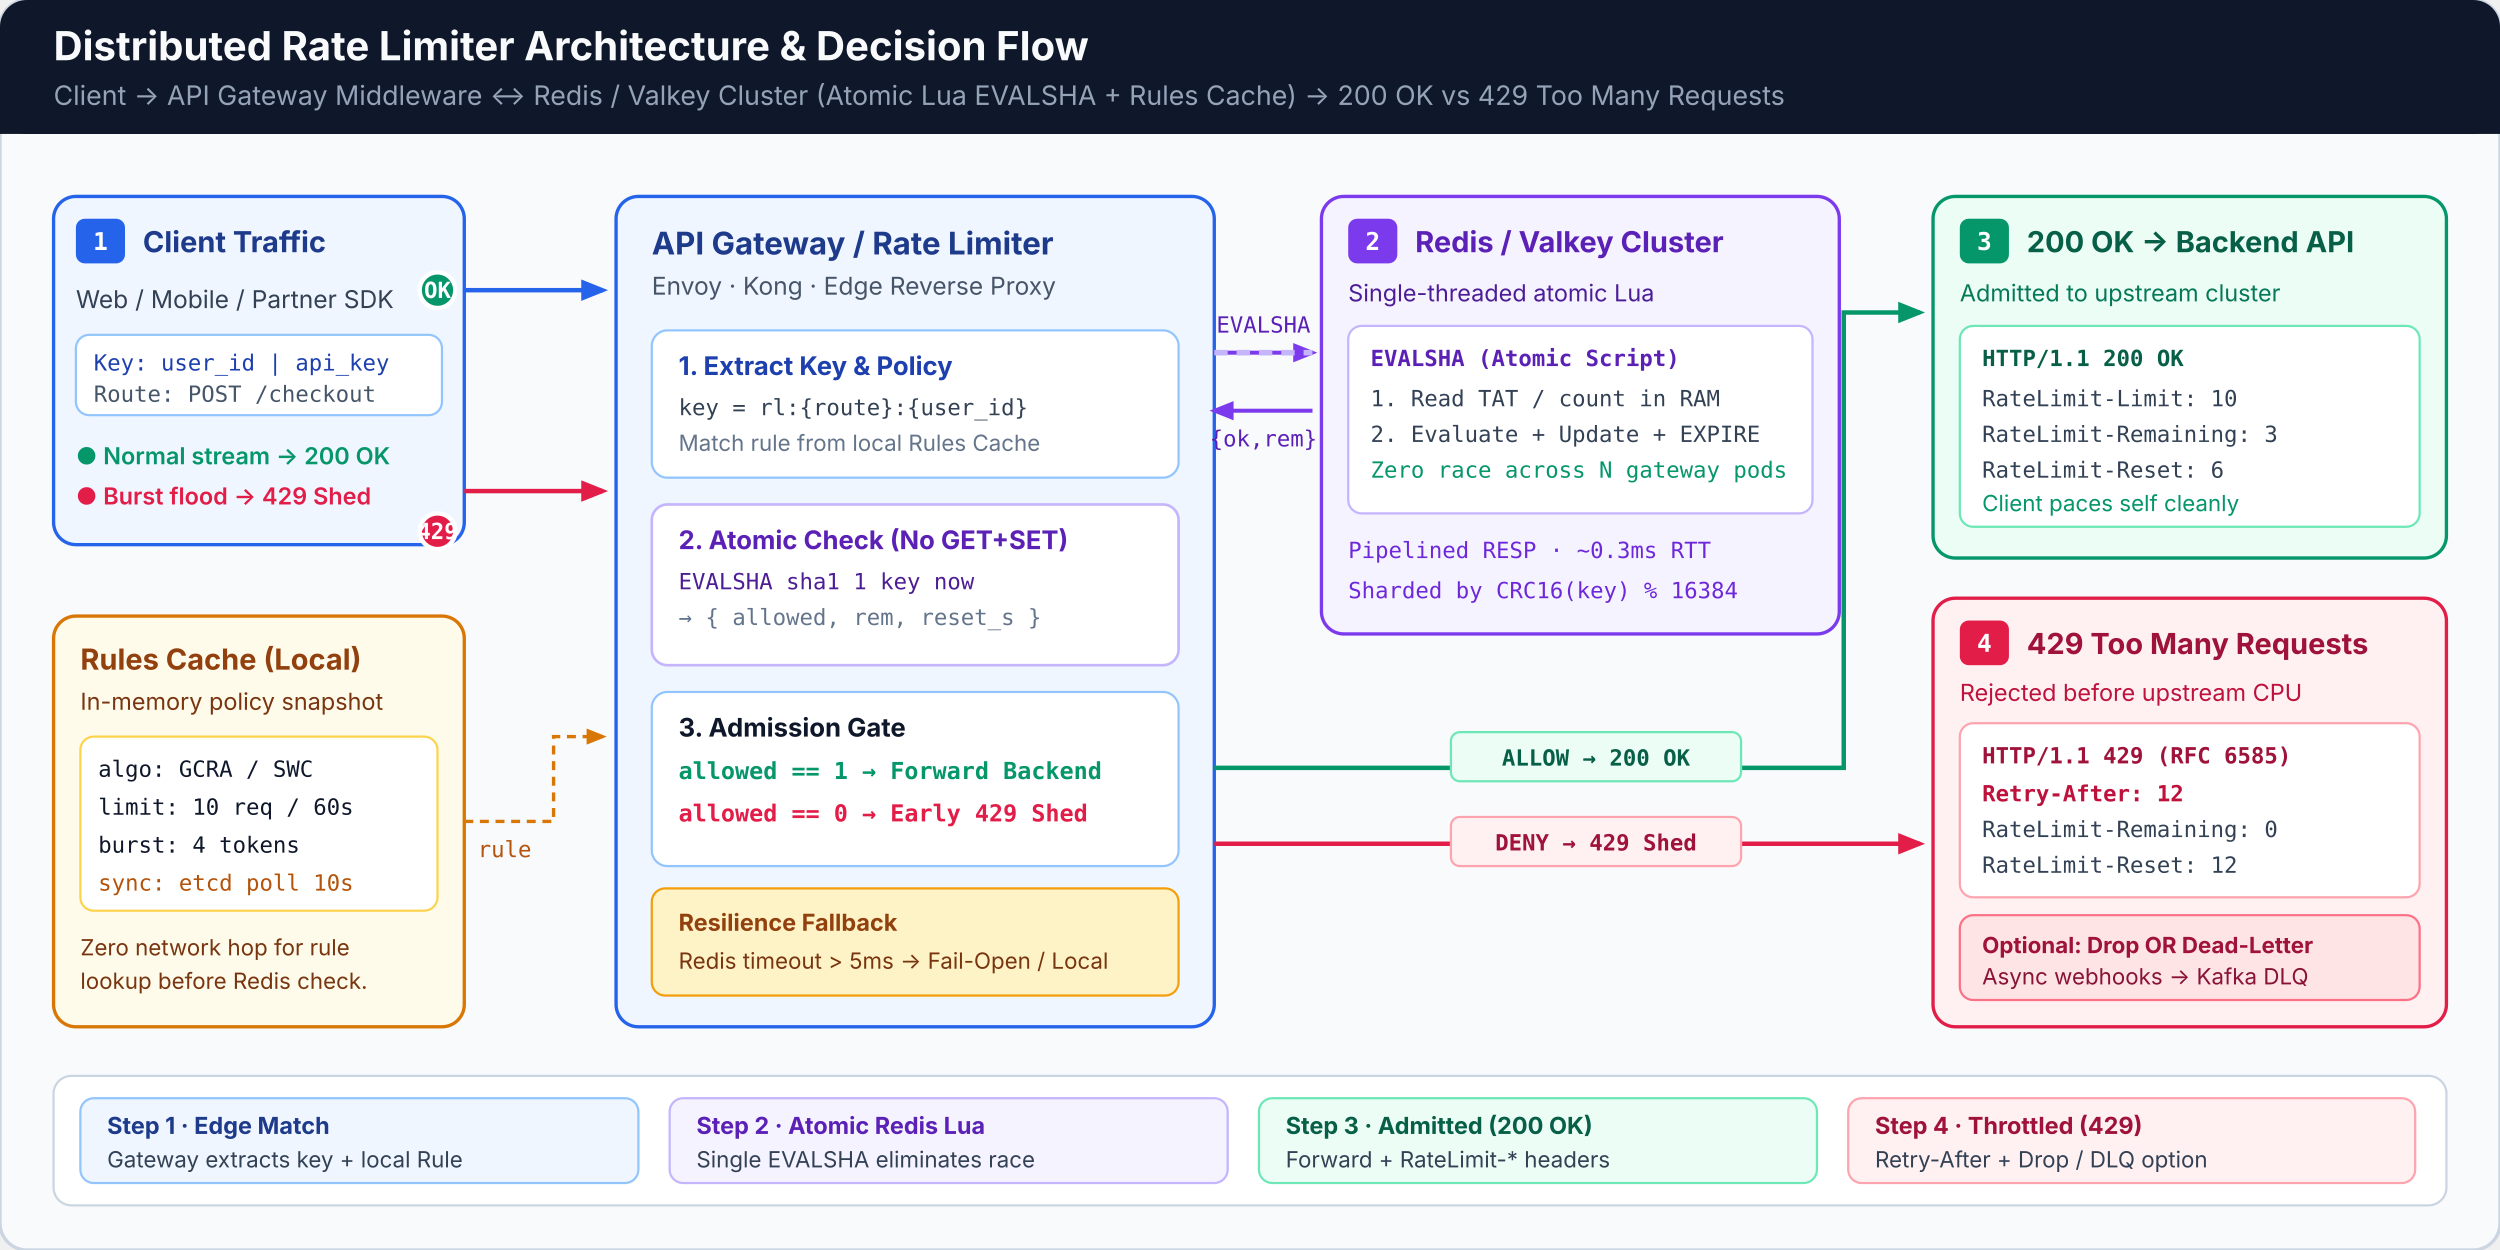
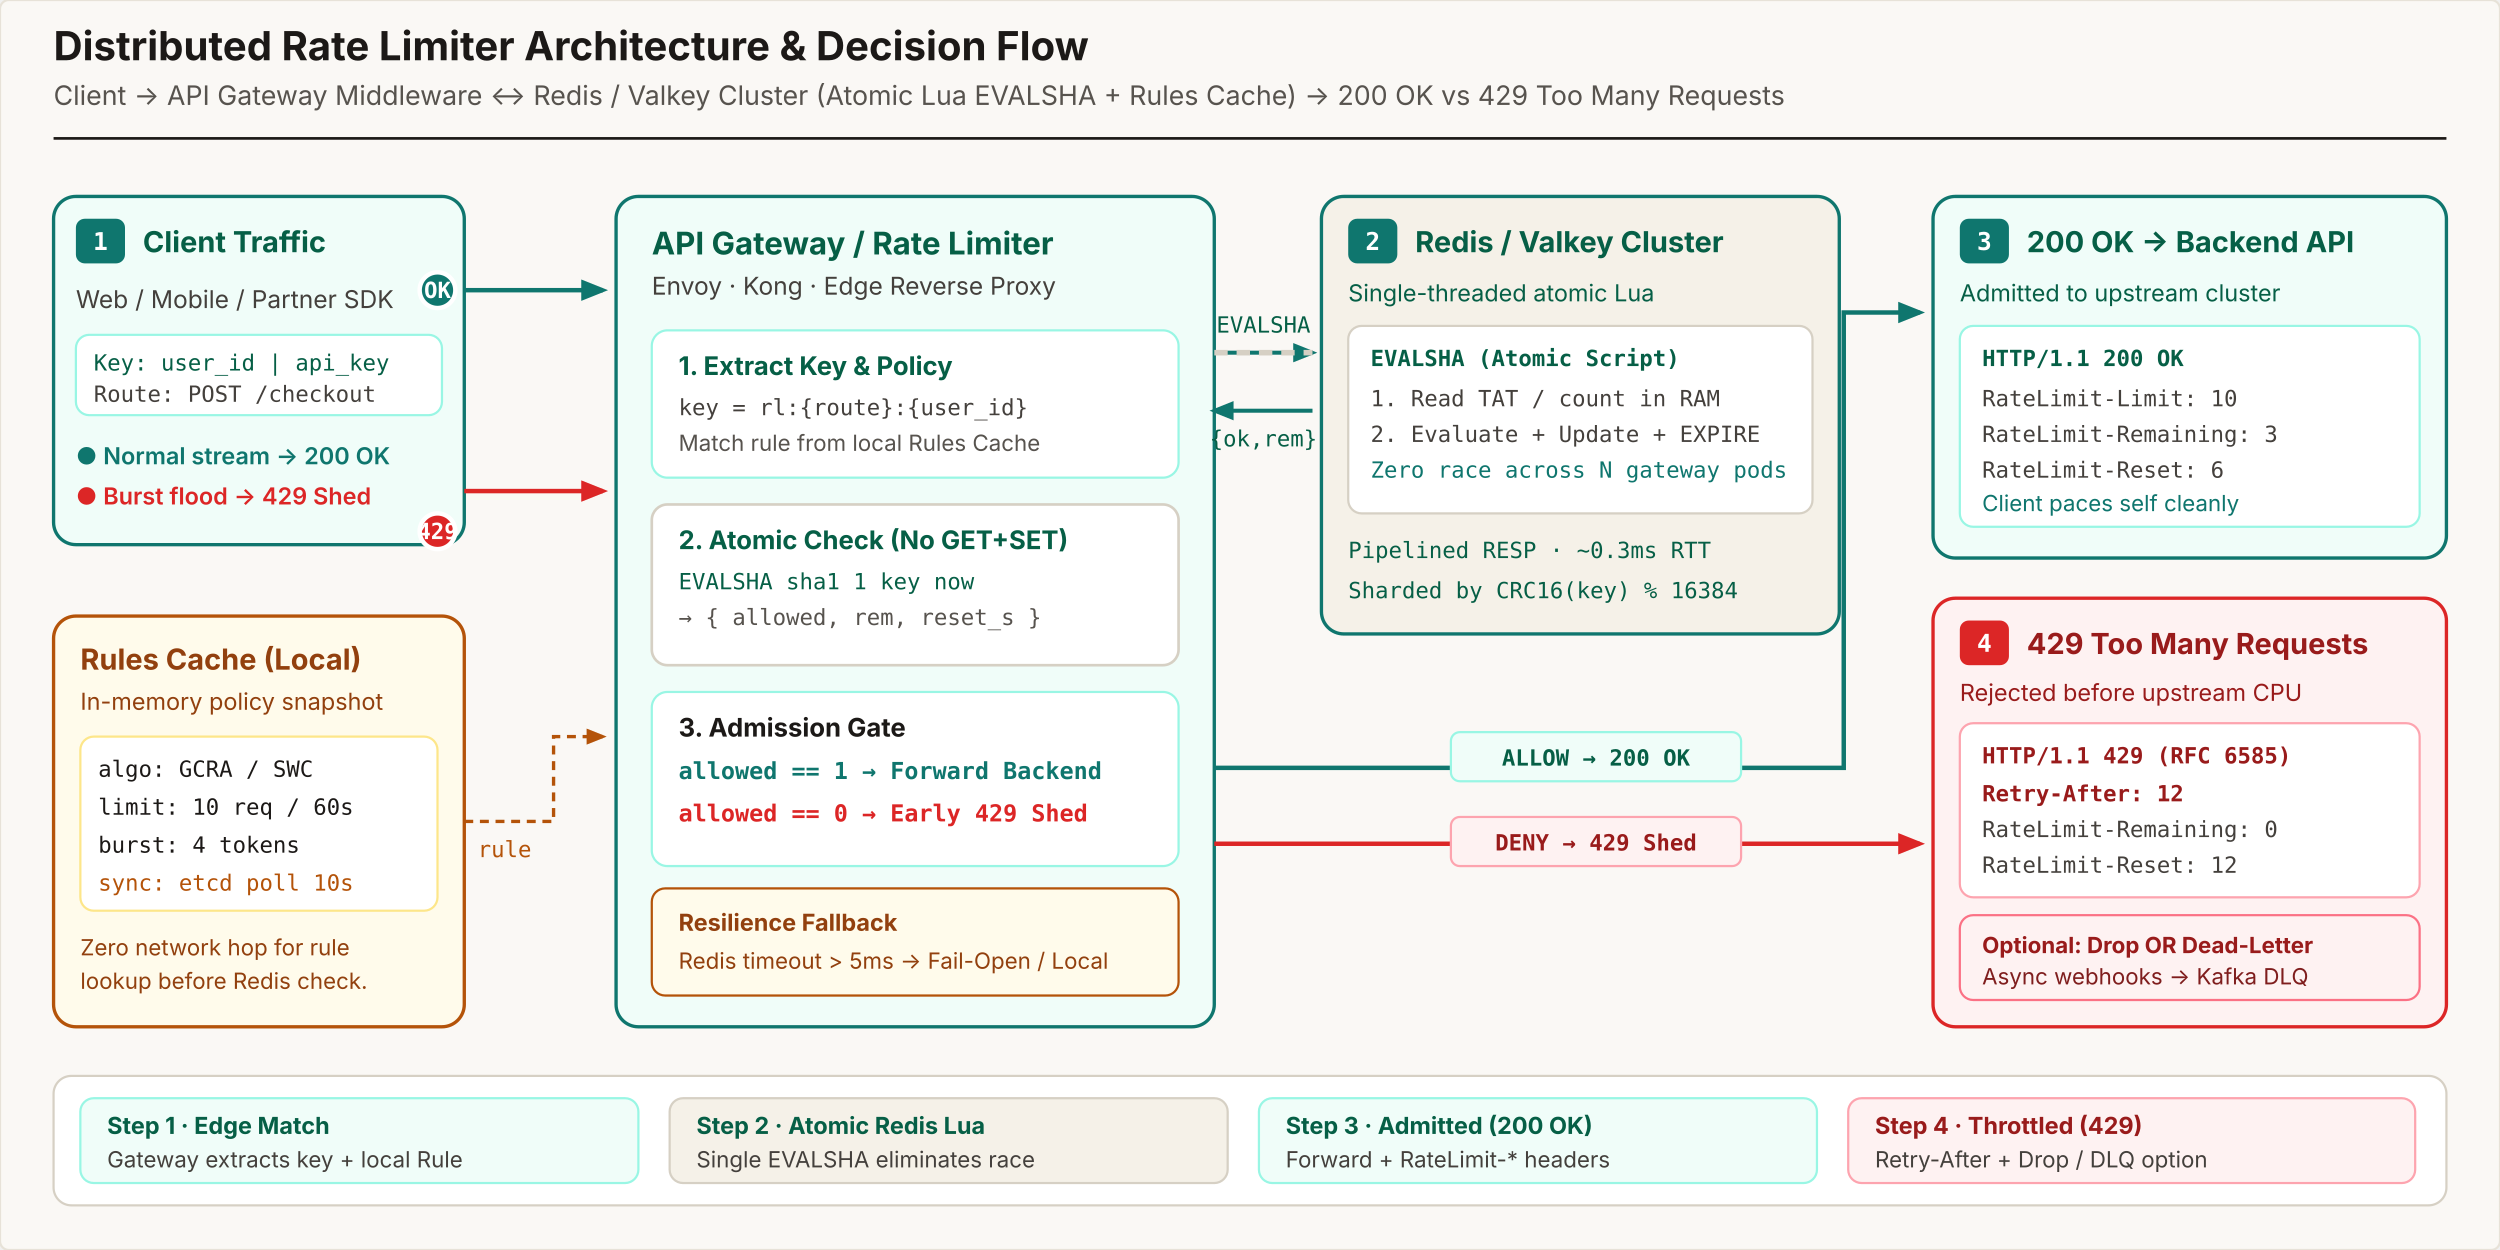
<svg xmlns="http://www.w3.org/2000/svg" viewBox="0 0 1120 560" width="1120" height="560" role="img" aria-labelledby="title desc">
  <style>
    .sans { font-family: ui-sans-serif, system-ui, -apple-system, sans-serif; }
    .mono { font-family: ui-monospace, SFMono-Regular, Menlo, monospace; }

-     @keyframes pulse-step-1 {
-       0%, 24% { stroke-width: 2.5; stroke: #2563eb; opacity: 1; }
-       25%, 100% { stroke-width: 1.5; stroke: #93c5fd; opacity: 0.72; }
-     }
-     @keyframes pulse-step-2 {
-       0%, 24% { stroke-width: 1.5; stroke: #c4b5fd; opacity: 0.72; }
-       25%, 49% { stroke-width: 2.5; stroke: #7c3aed; opacity: 1; }
-       50%, 100% { stroke-width: 1.5; stroke: #c4b5fd; opacity: 0.72; }
-     }
-     @keyframes pulse-step-3 {
-       0%, 49% { stroke-width: 1.5; stroke: #6ee7b7; opacity: 0.72; }
-       50%, 74% { stroke-width: 2.5; stroke: #059669; opacity: 1; }
-       75%, 100% { stroke-width: 1.5; stroke: #6ee7b7; opacity: 0.72; }
-     }
-     @keyframes pulse-step-4 {
+     @keyframes step-hl-1 {
+       0%, 24% { stroke-width: 2.5; stroke: #0f766e; opacity: 1; }
+       25%, 100% { stroke-width: 1.5; stroke: #99f6e4; opacity: 0.72; }
+     }
+     @keyframes step-hl-2 {
+       0%, 24% { stroke-width: 1.5; stroke: #d6d0c4; opacity: 0.72; }
+       25%, 49% { stroke-width: 2.5; stroke: #0f766e; opacity: 1; }
+       50%, 100% { stroke-width: 1.5; stroke: #d6d0c4; opacity: 0.72; }
+     }
+     @keyframes step-hl-3 {
+       0%, 49% { stroke-width: 1.5; stroke: #99f6e4; opacity: 0.72; }
+       50%, 74% { stroke-width: 2.5; stroke: #0f766e; opacity: 1; }
+       75%, 100% { stroke-width: 1.5; stroke: #99f6e4; opacity: 0.72; }
+     }
+     @keyframes step-hl-4 {
      0%, 74% { stroke-width: 1.5; stroke: #fda4af; opacity: 0.72; }
-       75%, 100% { stroke-width: 2.5; stroke: #e11d48; opacity: 1; }
+       75%, 100% { stroke-width: 2.5; stroke: #dc2626; opacity: 1; }
    }

    @keyframes packet-ok {
      0%   { transform: translate(0px, 0px); opacity: 0; }
      5%   { transform: translate(0px, 0px); opacity: 1; }
      24%  { transform: translate(236px, 0px); opacity: 1; }
      48%  { transform: translate(236px, 0px); opacity: 0.86; }
      54%  { transform: translate(310px, 0px); opacity: 1; }
      73%  { transform: translate(672px, 0px); opacity: 1; }
      76%, 100% { transform: translate(672px, 0px); opacity: 0; }
    }

    @keyframes packet-429 {
      0%, 49% { transform: translate(0px, 0px); opacity: 0; }
      52%  { transform: translate(0px, 140px); opacity: 1; }
      74%  { transform: translate(236px, 140px); opacity: 1; }
      82%  { transform: translate(326px, 140px); opacity: 1; }
      97%  { transform: translate(672px, 140px); opacity: 1; }
      100% { transform: translate(672px, 140px); opacity: 0; }
    }

    @keyframes lua-ping {
      0%, 24% { stroke-dashoffset: 60; opacity: 0.86; }
      25%, 49% { stroke-dashoffset: 0; opacity: 1; }
      50%, 74% { stroke-dashoffset: 60; opacity: 0.86; }
      75%, 98% { stroke-dashoffset: 0; opacity: 1; }
      100% { stroke-dashoffset: 60; opacity: 0.86; }
    }

    @keyframes legend-1 {
      0%, 24% { opacity: 1; }
      25%, 100% { opacity: 0.86; }
    }
    @keyframes legend-2 {
      0%, 24% { opacity: 0.86; }
      25%, 49% { opacity: 1; }
      50%, 100% { opacity: 0.86; }
    }
    @keyframes legend-3 {
      0%, 49% { opacity: 0.86; }
      50%, 74% { opacity: 1; }
      75%, 100% { opacity: 0.86; }
    }
    @keyframes legend-4 {
      0%, 74% { opacity: 0.86; }
      75%, 100% { opacity: 1; }
    }

-     .card-s1 { animation: pulse-step-1 10s linear infinite; }
-     .card-s2 { animation: pulse-step-2 10s linear infinite; }
-     .card-s3 { animation: pulse-step-3 10s linear infinite; }
-     .card-s4 { animation: pulse-step-4 10s linear infinite; }
+     .card-s1 { animation: step-hl-1 10s linear infinite; }
+     .card-s2 { animation: step-hl-2 10s linear infinite; }
+     .card-s3 { animation: step-hl-3 10s linear infinite; }
+     .card-s4 { animation: step-hl-4 10s linear infinite; }
    .pkt-ok  { animation: packet-ok 10s linear infinite; }
    .pkt-429 { animation: packet-429 10s linear infinite; }
    .lua-arc { stroke-dasharray: 6 4; animation: lua-ping 10s linear infinite; }
    .leg-1 { animation: legend-1 10s linear infinite; }
    .leg-2 { animation: legend-2 10s linear infinite; }
    .leg-3 { animation: legend-3 10s linear infinite; }
    .leg-4 { animation: legend-4 10s linear infinite; }

    @media (prefers-reduced-motion: reduce) {
      .card-s1, .card-s2, .card-s3, .card-s4,
      .pkt-ok, .pkt-429, .lua-arc,
      .leg-1, .leg-2, .leg-3, .leg-4 {
        animation: none !important;
        opacity: 1 !important;
      }
      .pkt-ok { transform: translate(450px, 0px) !important; }
      .pkt-429 { transform: translate(450px, 140px) !important; }
    }
  </style>
  <defs>
    <marker id="arr-slate" viewBox="0 0 10 10" refX="8" refY="5" markerWidth="6" markerHeight="6" orient="auto-start-reverse">
-       <path d="M 0 1 L 10 5 L 0 9 z" fill="#475569" />
+       <path d="M 0 1 L 10 5 L 0 9 z" fill="#44403c" />
    </marker>
    <marker id="arr-blue" viewBox="0 0 10 10" refX="8" refY="5" markerWidth="6" markerHeight="6" orient="auto-start-reverse">
-       <path d="M 0 1 L 10 5 L 0 9 z" fill="#2563eb" />
+       <path d="M 0 1 L 10 5 L 0 9 z" fill="#0f766e" />
    </marker>
    <marker id="arr-violet" viewBox="0 0 10 10" refX="8" refY="5" markerWidth="6" markerHeight="6" orient="auto-start-reverse">
-       <path d="M 0 1 L 10 5 L 0 9 z" fill="#7c3aed" />
+       <path d="M 0 1 L 10 5 L 0 9 z" fill="#0f766e" />
    </marker>
    <marker id="arr-green" viewBox="0 0 10 10" refX="8" refY="5" markerWidth="6" markerHeight="6" orient="auto-start-reverse">
-       <path d="M 0 1 L 10 5 L 0 9 z" fill="#059669" />
+       <path d="M 0 1 L 10 5 L 0 9 z" fill="#0f766e" />
    </marker>
    <marker id="arr-rose" viewBox="0 0 10 10" refX="8" refY="5" markerWidth="6" markerHeight="6" orient="auto-start-reverse">
-       <path d="M 0 1 L 10 5 L 0 9 z" fill="#e11d48" />
+       <path d="M 0 1 L 10 5 L 0 9 z" fill="#dc2626" />
    </marker>
    <marker id="arr-amber" viewBox="0 0 10 10" refX="8" refY="5" markerWidth="6" markerHeight="6" orient="auto-start-reverse">
-       <path d="M 0 1 L 10 5 L 0 9 z" fill="#d97706" />
+       <path d="M 0 1 L 10 5 L 0 9 z" fill="#b45309" />
    </marker>
  </defs>
-   <rect x="0" y="0" width="1120" height="560" rx="12" fill="#f8fafc" stroke="#cbd5e1" stroke-width="1.5" />
-   <rect x="0" y="0" width="1120" height="60" rx="12" fill="#0f172a" />
-   <rect x="0" y="44" width="1120" height="16" fill="#0f172a" />
-   <text x="24" y="27" class="sans" font-size="18" font-weight="700" fill="#f8fafc">Distributed Rate Limiter Architecture &amp; Decision Flow</text>
-   <text x="24" y="47" class="sans" font-size="12" fill="#94a3b8">Client → API Gateway Middleware ↔ Redis / Valkey Cluster (Atomic Lua EVALSHA + Rules Cache) → 200 OK vs 429 Too Many Requests</text>
-   <rect x="24" y="88" width="184" height="156" rx="10" fill="#eff6ff" stroke="#2563eb" stroke-width="1.5" class="card-s1" />
-   <rect x="34" y="98" width="22" height="20" rx="4" fill="#2563eb" />
+   <rect x="0" y="0" width="1120" height="560" rx="4" fill="#faf8f5" stroke="#e7e2d8" stroke-width="1" />
+   <line x1="24" y1="62" x2="1096" y2="62" stroke="#1c1917" stroke-width="1.2" />
+   <text x="24" y="27" class="sans" font-size="18" font-weight="700" fill="#1c1917" font-family="Georgia, 'Times New Roman', serif">Distributed Rate Limiter Architecture &amp; Decision Flow</text>
+   <text x="24" y="47" class="sans" font-size="12" fill="#57534e" font-family="ui-sans-serif, system-ui, -apple-system, sans-serif">Client → API Gateway Middleware ↔ Redis / Valkey Cluster (Atomic Lua EVALSHA + Rules Cache) → 200 OK vs 429 Too Many Requests</text>
+   <rect x="24" y="88" width="184" height="156" rx="10" fill="#f0fdf9" stroke="#0f766e" stroke-width="1.5" class="card-s1" />
+   <rect x="34" y="98" width="22" height="20" rx="4" fill="#0f766e" />
  <text x="45" y="112" class="mono" font-size="11" font-weight="700" fill="#ffffff" text-anchor="middle">1</text>
-   <text x="64" y="113" class="sans" font-size="13" font-weight="700" fill="#1e3a8a">Client Traffic</text>
-   <text x="34" y="138" class="sans" font-size="11" fill="#334155">Web / Mobile / Partner SDK</text>
-   <rect x="34" y="150" width="164" height="36" rx="6" fill="#ffffff" stroke="#93c5fd" stroke-width="1" />
-   <text x="42" y="166" class="mono" font-size="10" fill="#1e40af">Key: user_id | api_key</text>
-   <text x="42" y="180" class="mono" font-size="10" fill="#475569">Route: POST /checkout</text>
-   <text x="34" y="208" class="sans" font-size="10.5" fill="#059669" font-weight="600">● Normal stream → 200 OK</text>
-   <text x="34" y="226" class="sans" font-size="10.5" fill="#e11d48" font-weight="600">● Burst flood → 429 Shed</text>
-   <rect x="24" y="276" width="184" height="184" rx="10" fill="#fffbeb" stroke="#d97706" stroke-width="1.5" />
+   <text x="64" y="113" class="sans" font-size="13" font-weight="700" fill="#065f46">Client Traffic</text>
+   <text x="34" y="138" class="sans" font-size="11" fill="#44403c">Web / Mobile / Partner SDK</text>
+   <rect x="34" y="150" width="164" height="36" rx="6" fill="#ffffff" stroke="#99f6e4" stroke-width="1" />
+   <text x="42" y="166" class="mono" font-size="10" fill="#065f46">Key: user_id | api_key</text>
+   <text x="42" y="180" class="mono" font-size="10" fill="#44403c">Route: POST /checkout</text>
+   <text x="34" y="208" class="sans" font-size="10.5" fill="#0f766e" font-weight="600">● Normal stream → 200 OK</text>
+   <text x="34" y="226" class="sans" font-size="10.5" fill="#dc2626" font-weight="600">● Burst flood → 429 Shed</text>
+   <rect x="24" y="276" width="184" height="184" rx="10" fill="#fffbeb" stroke="#b45309" stroke-width="1.5" />
  <text x="36" y="300" class="sans" font-size="13" font-weight="700" fill="#92400e">Rules Cache (Local)</text>
-   <text x="36" y="318" class="sans" font-size="10.5" fill="#78350f">In-memory policy snapshot</text>
-   <rect x="36" y="330" width="160" height="78" rx="6" fill="#ffffff" stroke="#fcd34d" stroke-width="1" />
-   <text x="44" y="348" class="mono" font-size="10" fill="#0f172a">algo:  GCRA / SWC</text>
-   <text x="44" y="365" class="mono" font-size="10" fill="#0f172a">limit: 10 req / 60s</text>
-   <text x="44" y="382" class="mono" font-size="10" fill="#0f172a">burst: 4 tokens</text>
+   <text x="36" y="318" class="sans" font-size="10.5" fill="#92400e">In-memory policy snapshot</text>
+   <rect x="36" y="330" width="160" height="78" rx="6" fill="#ffffff" stroke="#fde68a" stroke-width="1" />
+   <text x="44" y="348" class="mono" font-size="10" fill="#1c1917">algo:  GCRA / SWC</text>
+   <text x="44" y="365" class="mono" font-size="10" fill="#1c1917">limit: 10 req / 60s</text>
+   <text x="44" y="382" class="mono" font-size="10" fill="#1c1917">burst: 4 tokens</text>
  <text x="44" y="399" class="mono" font-size="10" fill="#b45309">sync:  etcd poll 10s</text>
-   <text x="36" y="428" class="sans" font-size="10" fill="#78350f">Zero network hop for rule</text>
-   <text x="36" y="443" class="sans" font-size="10" fill="#78350f">lookup before Redis check.</text>
-   <path d="M 208 368 L 248 368 L 248 330 L 270 330" fill="none" stroke="#d97706" stroke-width="1.5" stroke-dasharray="4 3" marker-end="url(#arr-amber)" />
+   <text x="36" y="428" class="sans" font-size="10" fill="#92400e">Zero network hop for rule</text>
+   <text x="36" y="443" class="sans" font-size="10" fill="#92400e">lookup before Redis check.</text>
+   <path d="M 208 368 L 248 368 L 248 330 L 270 330" fill="none" stroke="#b45309" stroke-width="1.5" stroke-dasharray="4 3" marker-end="url(#arr-amber)" />
  <text x="214" y="384" class="mono" font-size="10" fill="#b45309">rule</text>
-   <rect x="276" y="88" width="268" height="372" rx="10" fill="#eff6ff" stroke="#2563eb" stroke-width="1.5" class="card-s1" />
-   <text x="292" y="114" class="sans" font-size="14" font-weight="700" fill="#1e3a8a">API Gateway / Rate Limiter</text>
-   <text x="292" y="132" class="sans" font-size="11" fill="#475569">Envoy · Kong · Edge Reverse Proxy</text>
-   <rect x="292" y="148" width="236" height="66" rx="7" fill="#ffffff" stroke="#93c5fd" stroke-width="1" />
-   <text x="304" y="168" class="sans" font-size="11.5" font-weight="700" fill="#1e40af">1. Extract Key &amp; Policy</text>
-   <text x="304" y="186" class="mono" font-size="10" fill="#334155">key = rl:{route}:{user_id}</text>
-   <text x="304" y="202" class="sans" font-size="10" fill="#64748b">Match rule from local Rules Cache</text>
-   <rect x="292" y="226" width="236" height="72" rx="7" fill="#ffffff" stroke="#c4b5fd" stroke-width="1.2" />
-   <text x="304" y="246" class="sans" font-size="11.5" font-weight="700" fill="#5b21b6">2. Atomic Check (No GET+SET)</text>
-   <text x="304" y="264" class="mono" font-size="10" fill="#4c1d95">EVALSHA sha1 1 key now</text>
-   <text x="304" y="280" class="mono" font-size="10" fill="#64748b">→ { allowed, rem, reset_s }</text>
-   <rect x="292" y="310" width="236" height="78" rx="7" fill="#ffffff" stroke="#93c5fd" stroke-width="1" />
-   <text x="304" y="330" class="sans" font-size="11.5" font-weight="700" fill="#0f172a">3. Admission Gate</text>
-   <text x="304" y="349" class="mono" font-size="10.5" font-weight="700" fill="#059669">allowed == 1 → Forward Backend</text>
-   <text x="304" y="368" class="mono" font-size="10.5" font-weight="700" fill="#e11d48">allowed == 0 → Early 429 Shed</text>
-   <rect x="292" y="398" width="236" height="48" rx="6" fill="#fef3c7" stroke="#f59e0b" stroke-width="1" />
+   <rect x="276" y="88" width="268" height="372" rx="10" fill="#f0fdf9" stroke="#0f766e" stroke-width="1.5" class="card-s1" />
+   <text x="292" y="114" class="sans" font-size="14" font-weight="700" fill="#065f46">API Gateway / Rate Limiter</text>
+   <text x="292" y="132" class="sans" font-size="11" fill="#44403c">Envoy · Kong · Edge Reverse Proxy</text>
+   <rect x="292" y="148" width="236" height="66" rx="7" fill="#ffffff" stroke="#99f6e4" stroke-width="1" />
+   <text x="304" y="168" class="sans" font-size="11.5" font-weight="700" fill="#065f46">1. Extract Key &amp; Policy</text>
+   <text x="304" y="186" class="mono" font-size="10" fill="#44403c">key = rl:{route}:{user_id}</text>
+   <text x="304" y="202" class="sans" font-size="10" fill="#57534e">Match rule from local Rules Cache</text>
+   <rect x="292" y="226" width="236" height="72" rx="7" fill="#ffffff" stroke="#d6d0c4" stroke-width="1.2" />
+   <text x="304" y="246" class="sans" font-size="11.5" font-weight="700" fill="#065f46">2. Atomic Check (No GET+SET)</text>
+   <text x="304" y="264" class="mono" font-size="10" fill="#065f46">EVALSHA sha1 1 key now</text>
+   <text x="304" y="280" class="mono" font-size="10" fill="#57534e">→ { allowed, rem, reset_s }</text>
+   <rect x="292" y="310" width="236" height="78" rx="7" fill="#ffffff" stroke="#99f6e4" stroke-width="1" />
+   <text x="304" y="330" class="sans" font-size="11.5" font-weight="700" fill="#1c1917">3. Admission Gate</text>
+   <text x="304" y="349" class="mono" font-size="10.5" font-weight="700" fill="#0f766e">allowed == 1 → Forward Backend</text>
+   <text x="304" y="368" class="mono" font-size="10.5" font-weight="700" fill="#dc2626">allowed == 0 → Early 429 Shed</text>
+   <rect x="292" y="398" width="236" height="48" rx="6" fill="#fffbeb" stroke="#b45309" stroke-width="1" />
  <text x="304" y="417" class="sans" font-size="10.5" font-weight="700" fill="#92400e">Resilience Fallback</text>
-   <text x="304" y="434" class="sans" font-size="10" fill="#78350f">Redis timeout &gt; 5ms → Fail-Open / Local</text>
-   <rect x="592" y="88" width="232" height="196" rx="10" fill="#f5f3ff" stroke="#7c3aed" stroke-width="1.5" class="card-s2" />
-   <rect x="604" y="98" width="22" height="20" rx="4" fill="#7c3aed" />
+   <text x="304" y="434" class="sans" font-size="10" fill="#92400e">Redis timeout &gt; 5ms → Fail-Open / Local</text>
+   <rect x="592" y="88" width="232" height="196" rx="10" fill="#f5f1e8" stroke="#0f766e" stroke-width="1.5" class="card-s2" />
+   <rect x="604" y="98" width="22" height="20" rx="4" fill="#0f766e" />
  <text x="615" y="112" class="mono" font-size="11" font-weight="700" fill="#ffffff" text-anchor="middle">2</text>
-   <text x="634" y="113" class="sans" font-size="13" font-weight="700" fill="#5b21b6">Redis / Valkey Cluster</text>
-   <text x="604" y="135" class="sans" font-size="10.5" fill="#4c1d95">Single-threaded atomic Lua</text>
-   <rect x="604" y="146" width="208" height="84" rx="6" fill="#ffffff" stroke="#c4b5fd" stroke-width="1" />
-   <text x="614" y="164" class="mono" font-size="10" font-weight="700" fill="#5b21b6">EVALSHA (Atomic Script)</text>
-   <text x="614" y="182" class="mono" font-size="10" fill="#334155">1. Read TAT / count in RAM</text>
-   <text x="614" y="198" class="mono" font-size="10" fill="#334155">2. Evaluate + Update + EXPIRE</text>
-   <text x="614" y="214" class="mono" font-size="10" fill="#059669">Zero race across N gateway pods</text>
-   <text x="604" y="250" class="mono" font-size="10" fill="#6d28d9">Pipelined RESP · ~0.3ms RTT</text>
-   <text x="604" y="268" class="mono" font-size="10" fill="#6d28d9">Sharded by CRC16(key) % 16384</text>
-   <line x1="544" y1="158" x2="588" y2="158" stroke="#7c3aed" stroke-width="1.8" marker-end="url(#arr-violet)" />
-   <line x1="588" y1="184" x2="544" y2="184" stroke="#7c3aed" stroke-width="1.8" marker-end="url(#arr-violet)" />
-   <line x1="544" y1="158" x2="588" y2="158" stroke="#c4b5fd" stroke-width="2.5" class="lua-arc" />
-   <text x="566" y="149" class="mono" font-size="10" fill="#5b21b6" text-anchor="middle">EVALSHA</text>
-   <text x="566" y="200" class="mono" font-size="10" fill="#5b21b6" text-anchor="middle">{ok,rem}</text>
-   <rect x="866" y="88" width="230" height="162" rx="10" fill="#ecfdf5" stroke="#059669" stroke-width="1.5" class="card-s3" />
-   <rect x="878" y="98" width="22" height="20" rx="4" fill="#059669" />
+   <text x="634" y="113" class="sans" font-size="13" font-weight="700" fill="#065f46">Redis / Valkey Cluster</text>
+   <text x="604" y="135" class="sans" font-size="10.5" fill="#065f46">Single-threaded atomic Lua</text>
+   <rect x="604" y="146" width="208" height="84" rx="6" fill="#ffffff" stroke="#d6d0c4" stroke-width="1" />
+   <text x="614" y="164" class="mono" font-size="10" font-weight="700" fill="#065f46">EVALSHA (Atomic Script)</text>
+   <text x="614" y="182" class="mono" font-size="10" fill="#44403c">1. Read TAT / count in RAM</text>
+   <text x="614" y="198" class="mono" font-size="10" fill="#44403c">2. Evaluate + Update + EXPIRE</text>
+   <text x="614" y="214" class="mono" font-size="10" fill="#0f766e">Zero race across N gateway pods</text>
+   <text x="604" y="250" class="mono" font-size="10" fill="#065f46">Pipelined RESP · ~0.3ms RTT</text>
+   <text x="604" y="268" class="mono" font-size="10" fill="#065f46">Sharded by CRC16(key) % 16384</text>
+   <line x1="544" y1="158" x2="588" y2="158" stroke="#0f766e" stroke-width="1.8" marker-end="url(#arr-violet)" />
+   <line x1="588" y1="184" x2="544" y2="184" stroke="#0f766e" stroke-width="1.8" marker-end="url(#arr-violet)" />
+   <line x1="544" y1="158" x2="588" y2="158" stroke="#d6d0c4" stroke-width="2.5" class="lua-arc" />
+   <text x="566" y="149" class="mono" font-size="10" fill="#065f46" text-anchor="middle">EVALSHA</text>
+   <text x="566" y="200" class="mono" font-size="10" fill="#065f46" text-anchor="middle">{ok,rem}</text>
+   <rect x="866" y="88" width="230" height="162" rx="10" fill="#f0fdf9" stroke="#0f766e" stroke-width="1.5" class="card-s3" />
+   <rect x="878" y="98" width="22" height="20" rx="4" fill="#0f766e" />
  <text x="889" y="112" class="mono" font-size="11" font-weight="700" fill="#ffffff" text-anchor="middle">3</text>
  <text x="908" y="113" class="sans" font-size="13" font-weight="700" fill="#065f46">200 OK → Backend API</text>
-   <text x="878" y="135" class="sans" font-size="10.5" fill="#047857">Admitted to upstream cluster</text>
-   <rect x="878" y="146" width="206" height="90" rx="6" fill="#ffffff" stroke="#6ee7b7" stroke-width="1" />
+   <text x="878" y="135" class="sans" font-size="10.5" fill="#065f46">Admitted to upstream cluster</text>
+   <rect x="878" y="146" width="206" height="90" rx="6" fill="#ffffff" stroke="#99f6e4" stroke-width="1" />
  <text x="888" y="164" class="mono" font-size="10" font-weight="700" fill="#065f46">HTTP/1.1 200 OK</text>
-   <text x="888" y="182" class="mono" font-size="10" fill="#334155">RateLimit-Limit: 10</text>
-   <text x="888" y="198" class="mono" font-size="10" fill="#334155">RateLimit-Remaining: 3</text>
-   <text x="888" y="214" class="mono" font-size="10" fill="#334155">RateLimit-Reset: 6</text>
-   <text x="888" y="229" class="sans" font-size="10" fill="#059669">Client paces self cleanly</text>
-   <rect x="866" y="268" width="230" height="192" rx="10" fill="#fff1f2" stroke="#e11d48" stroke-width="1.5" class="card-s4" />
-   <rect x="878" y="278" width="22" height="20" rx="4" fill="#e11d48" />
+   <text x="888" y="182" class="mono" font-size="10" fill="#44403c">RateLimit-Limit: 10</text>
+   <text x="888" y="198" class="mono" font-size="10" fill="#44403c">RateLimit-Remaining: 3</text>
+   <text x="888" y="214" class="mono" font-size="10" fill="#44403c">RateLimit-Reset: 6</text>
+   <text x="888" y="229" class="sans" font-size="10" fill="#0f766e">Client paces self cleanly</text>
+   <rect x="866" y="268" width="230" height="192" rx="10" fill="#fef2f2" stroke="#dc2626" stroke-width="1.5" class="card-s4" />
+   <rect x="878" y="278" width="22" height="20" rx="4" fill="#dc2626" />
  <text x="889" y="292" class="mono" font-size="11" font-weight="700" fill="#ffffff" text-anchor="middle">4</text>
-   <text x="908" y="293" class="sans" font-size="13" font-weight="700" fill="#9f1239">429 Too Many Requests</text>
-   <text x="878" y="314" class="sans" font-size="10.5" fill="#be123c">Rejected before upstream CPU</text>
+   <text x="908" y="293" class="sans" font-size="13" font-weight="700" fill="#991b1b">429 Too Many Requests</text>
+   <text x="878" y="314" class="sans" font-size="10.5" fill="#991b1b">Rejected before upstream CPU</text>
  <rect x="878" y="324" width="206" height="78" rx="6" fill="#ffffff" stroke="#fda4af" stroke-width="1" />
-   <text x="888" y="342" class="mono" font-size="10" font-weight="700" fill="#9f1239">HTTP/1.1 429 (RFC 6585)</text>
-   <text x="888" y="359" class="mono" font-size="10" fill="#be123c" font-weight="700">Retry-After: 12</text>
-   <text x="888" y="375" class="mono" font-size="10" fill="#334155">RateLimit-Remaining: 0</text>
-   <text x="888" y="391" class="mono" font-size="10" fill="#334155">RateLimit-Reset: 12</text>
-   <rect x="878" y="410" width="206" height="38" rx="6" fill="#ffe4e6" stroke="#fb7185" stroke-width="1" />
-   <text x="888" y="427" class="sans" font-size="10" font-weight="700" fill="#9f1239">Optional: Drop OR Dead-Letter</text>
-   <text x="888" y="441" class="sans" font-size="10" fill="#881337">Async webhooks → Kafka DLQ</text>
-   <line x1="208" y1="130" x2="270" y2="130" stroke="#2563eb" stroke-width="2" marker-end="url(#arr-blue)" />
-   <line x1="208" y1="220" x2="270" y2="220" stroke="#e11d48" stroke-width="2" marker-end="url(#arr-rose)" />
-   <path d="M 544 344 L 826 344 L 826 140 L 860 140" fill="none" stroke="#059669" stroke-width="2" marker-end="url(#arr-green)" />
-   <rect x="650" y="328" width="130" height="22" rx="4" fill="#ecfdf5" stroke="#6ee7b7" />
+   <text x="888" y="342" class="mono" font-size="10" font-weight="700" fill="#991b1b">HTTP/1.1 429 (RFC 6585)</text>
+   <text x="888" y="359" class="mono" font-size="10" fill="#991b1b" font-weight="700">Retry-After: 12</text>
+   <text x="888" y="375" class="mono" font-size="10" fill="#44403c">RateLimit-Remaining: 0</text>
+   <text x="888" y="391" class="mono" font-size="10" fill="#44403c">RateLimit-Reset: 12</text>
+   <rect x="878" y="410" width="206" height="38" rx="6" fill="#fef2f2" stroke="#fb7185" stroke-width="1" />
+   <text x="888" y="427" class="sans" font-size="10" font-weight="700" fill="#991b1b">Optional: Drop OR Dead-Letter</text>
+   <text x="888" y="441" class="sans" font-size="10" fill="#7f1d1d">Async webhooks → Kafka DLQ</text>
+   <line x1="208" y1="130" x2="270" y2="130" stroke="#0f766e" stroke-width="2" marker-end="url(#arr-blue)" />
+   <line x1="208" y1="220" x2="270" y2="220" stroke="#dc2626" stroke-width="2" marker-end="url(#arr-rose)" />
+   <path d="M 544 344 L 826 344 L 826 140 L 860 140" fill="none" stroke="#0f766e" stroke-width="2" marker-end="url(#arr-green)" />
+   <rect x="650" y="328" width="130" height="22" rx="4" fill="#f0fdf9" stroke="#99f6e4" />
  <text x="715" y="343" class="mono" font-size="10" font-weight="700" fill="#065f46" text-anchor="middle">ALLOW → 200 OK</text>
-   <path d="M 544 378 L 860 378" fill="none" stroke="#e11d48" stroke-width="2" marker-end="url(#arr-rose)" />
-   <rect x="650" y="366" width="130" height="22" rx="4" fill="#fff1f2" stroke="#fda4af" />
-   <text x="715" y="381" class="mono" font-size="10" font-weight="700" fill="#9f1239" text-anchor="middle">DENY → 429 Shed</text>
+   <path d="M 544 378 L 860 378" fill="none" stroke="#dc2626" stroke-width="2" marker-end="url(#arr-rose)" />
+   <rect x="650" y="366" width="130" height="22" rx="4" fill="#fef2f2" stroke="#fda4af" />
+   <text x="715" y="381" class="mono" font-size="10" font-weight="700" fill="#991b1b" text-anchor="middle">DENY → 429 Shed</text>
  <g class="pkt-ok">
-     <circle cx="196" cy="130" r="8" fill="#059669" stroke="#ffffff" stroke-width="2" />
+     <circle cx="196" cy="130" r="8" fill="#0f766e" stroke="#ffffff" stroke-width="2" />
    <text x="196" y="133.5" class="mono" font-size="10" font-weight="700" fill="#ffffff" text-anchor="middle">OK</text>
  </g>
  <g class="pkt-429">
-     <circle cx="196" cy="238" r="8" fill="#e11d48" stroke="#ffffff" stroke-width="2" />
+     <circle cx="196" cy="238" r="8" fill="#dc2626" stroke="#ffffff" stroke-width="2" />
    <text x="196" y="241.5" class="mono" font-size="10" font-weight="700" fill="#ffffff" text-anchor="middle">429</text>
  </g>
-   <rect x="24" y="482" width="1072" height="58" rx="8" fill="#ffffff" stroke="#cbd5e1" stroke-width="1" />
+   <rect x="24" y="482" width="1072" height="58" rx="8" fill="#ffffff" stroke="#d6d0c4" stroke-width="1" />
  <g class="leg-1">
-     <rect x="36" y="492" width="250" height="38" rx="6" fill="#eff6ff" stroke="#93c5fd" />
-     <text x="48" y="508" class="sans" font-size="10.5" font-weight="700" fill="#1e3a8a">Step 1 · Edge Match</text>
-     <text x="48" y="523" class="sans" font-size="10" fill="#334155">Gateway extracts key + local Rule</text>
+     <rect x="36" y="492" width="250" height="38" rx="6" fill="#f0fdf9" stroke="#99f6e4" />
+     <text x="48" y="508" class="sans" font-size="10.5" font-weight="700" fill="#065f46">Step 1 · Edge Match</text>
+     <text x="48" y="523" class="sans" font-size="10" fill="#44403c">Gateway extracts key + local Rule</text>
  </g>
  <g class="leg-2">
-     <rect x="300" y="492" width="250" height="38" rx="6" fill="#f5f3ff" stroke="#c4b5fd" />
-     <text x="312" y="508" class="sans" font-size="10.5" font-weight="700" fill="#5b21b6">Step 2 · Atomic Redis Lua</text>
-     <text x="312" y="523" class="sans" font-size="10" fill="#334155">Single EVALSHA eliminates race</text>
+     <rect x="300" y="492" width="250" height="38" rx="6" fill="#f5f1e8" stroke="#d6d0c4" />
+     <text x="312" y="508" class="sans" font-size="10.5" font-weight="700" fill="#065f46">Step 2 · Atomic Redis Lua</text>
+     <text x="312" y="523" class="sans" font-size="10" fill="#44403c">Single EVALSHA eliminates race</text>
  </g>
  <g class="leg-3">
-     <rect x="564" y="492" width="250" height="38" rx="6" fill="#ecfdf5" stroke="#6ee7b7" />
+     <rect x="564" y="492" width="250" height="38" rx="6" fill="#f0fdf9" stroke="#99f6e4" />
    <text x="576" y="508" class="sans" font-size="10.5" font-weight="700" fill="#065f46">Step 3 · Admitted (200 OK)</text>
-     <text x="576" y="523" class="sans" font-size="10" fill="#334155">Forward + RateLimit-* headers</text>
+     <text x="576" y="523" class="sans" font-size="10" fill="#44403c">Forward + RateLimit-* headers</text>
  </g>
  <g class="leg-4">
-     <rect x="828" y="492" width="254" height="38" rx="6" fill="#fff1f2" stroke="#fda4af" />
-     <text x="840" y="508" class="sans" font-size="10.5" font-weight="700" fill="#9f1239">Step 4 · Throttled (429)</text>
-     <text x="840" y="523" class="sans" font-size="10" fill="#334155">Retry-After + Drop / DLQ option</text>
+     <rect x="828" y="492" width="254" height="38" rx="6" fill="#fef2f2" stroke="#fda4af" />
+     <text x="840" y="508" class="sans" font-size="10.5" font-weight="700" fill="#991b1b">Step 4 · Throttled (429)</text>
+     <text x="840" y="523" class="sans" font-size="10" fill="#44403c">Retry-After + Drop / DLQ option</text>
  </g>
</svg>
